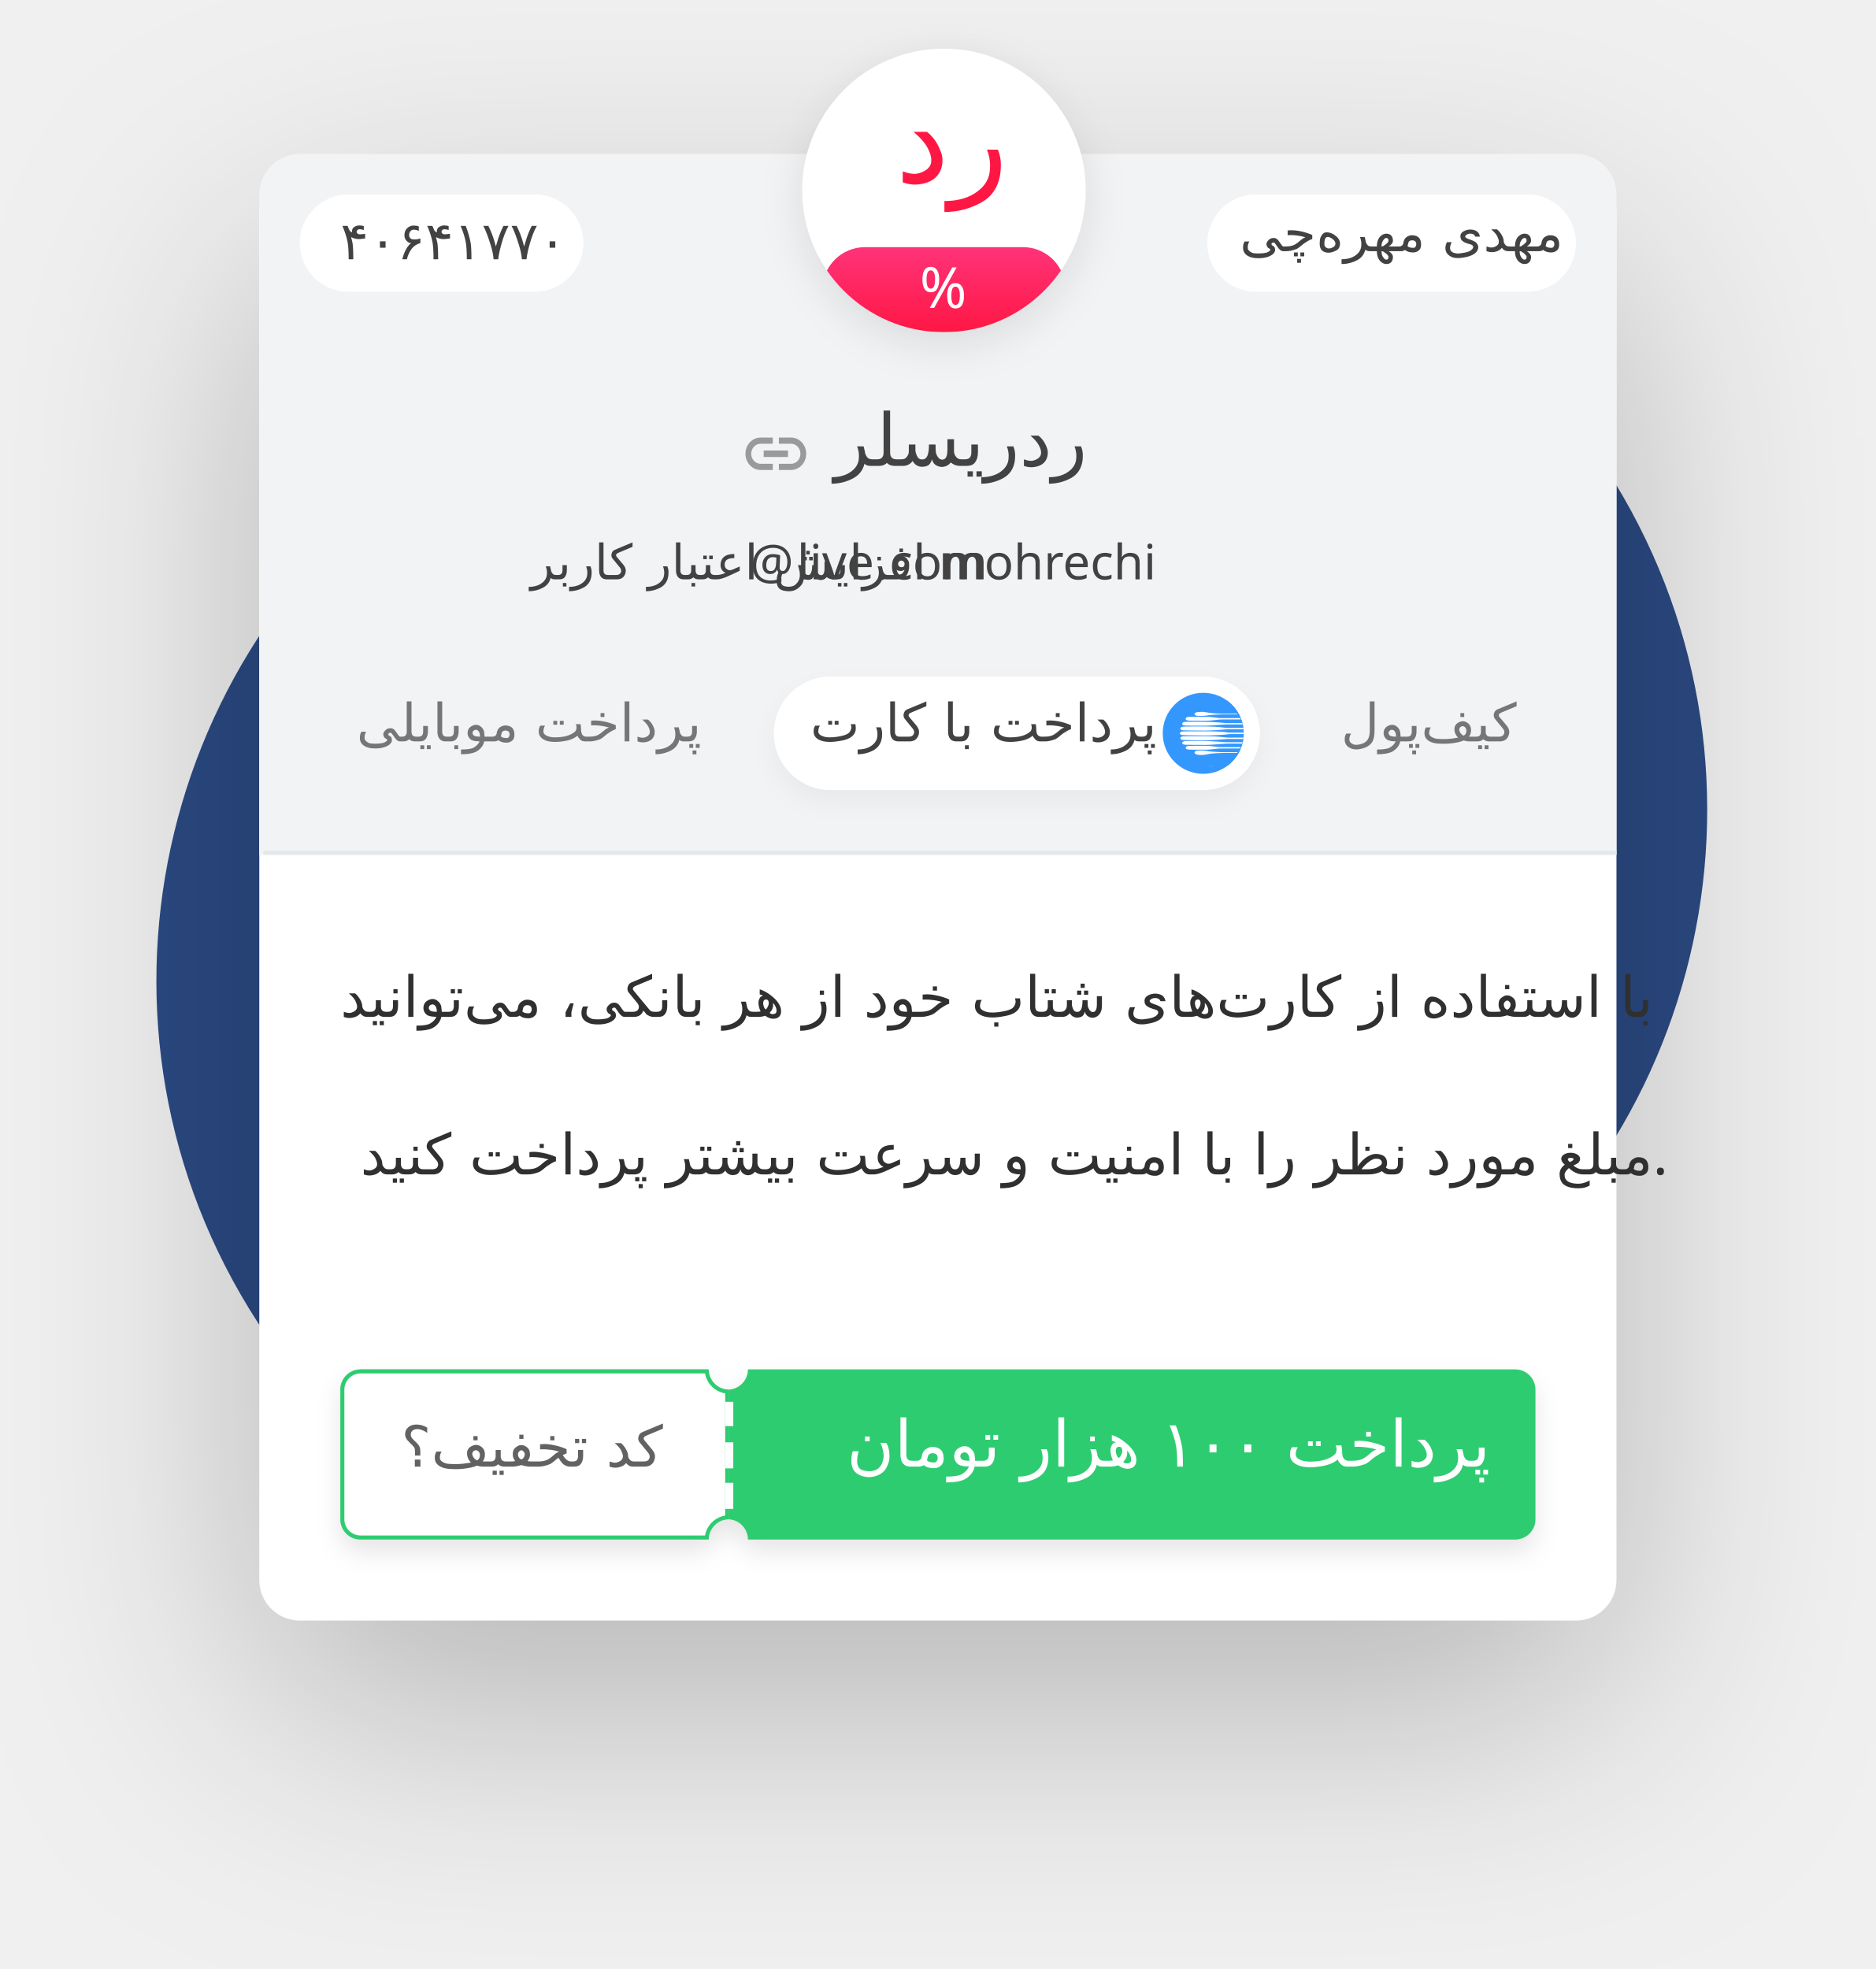
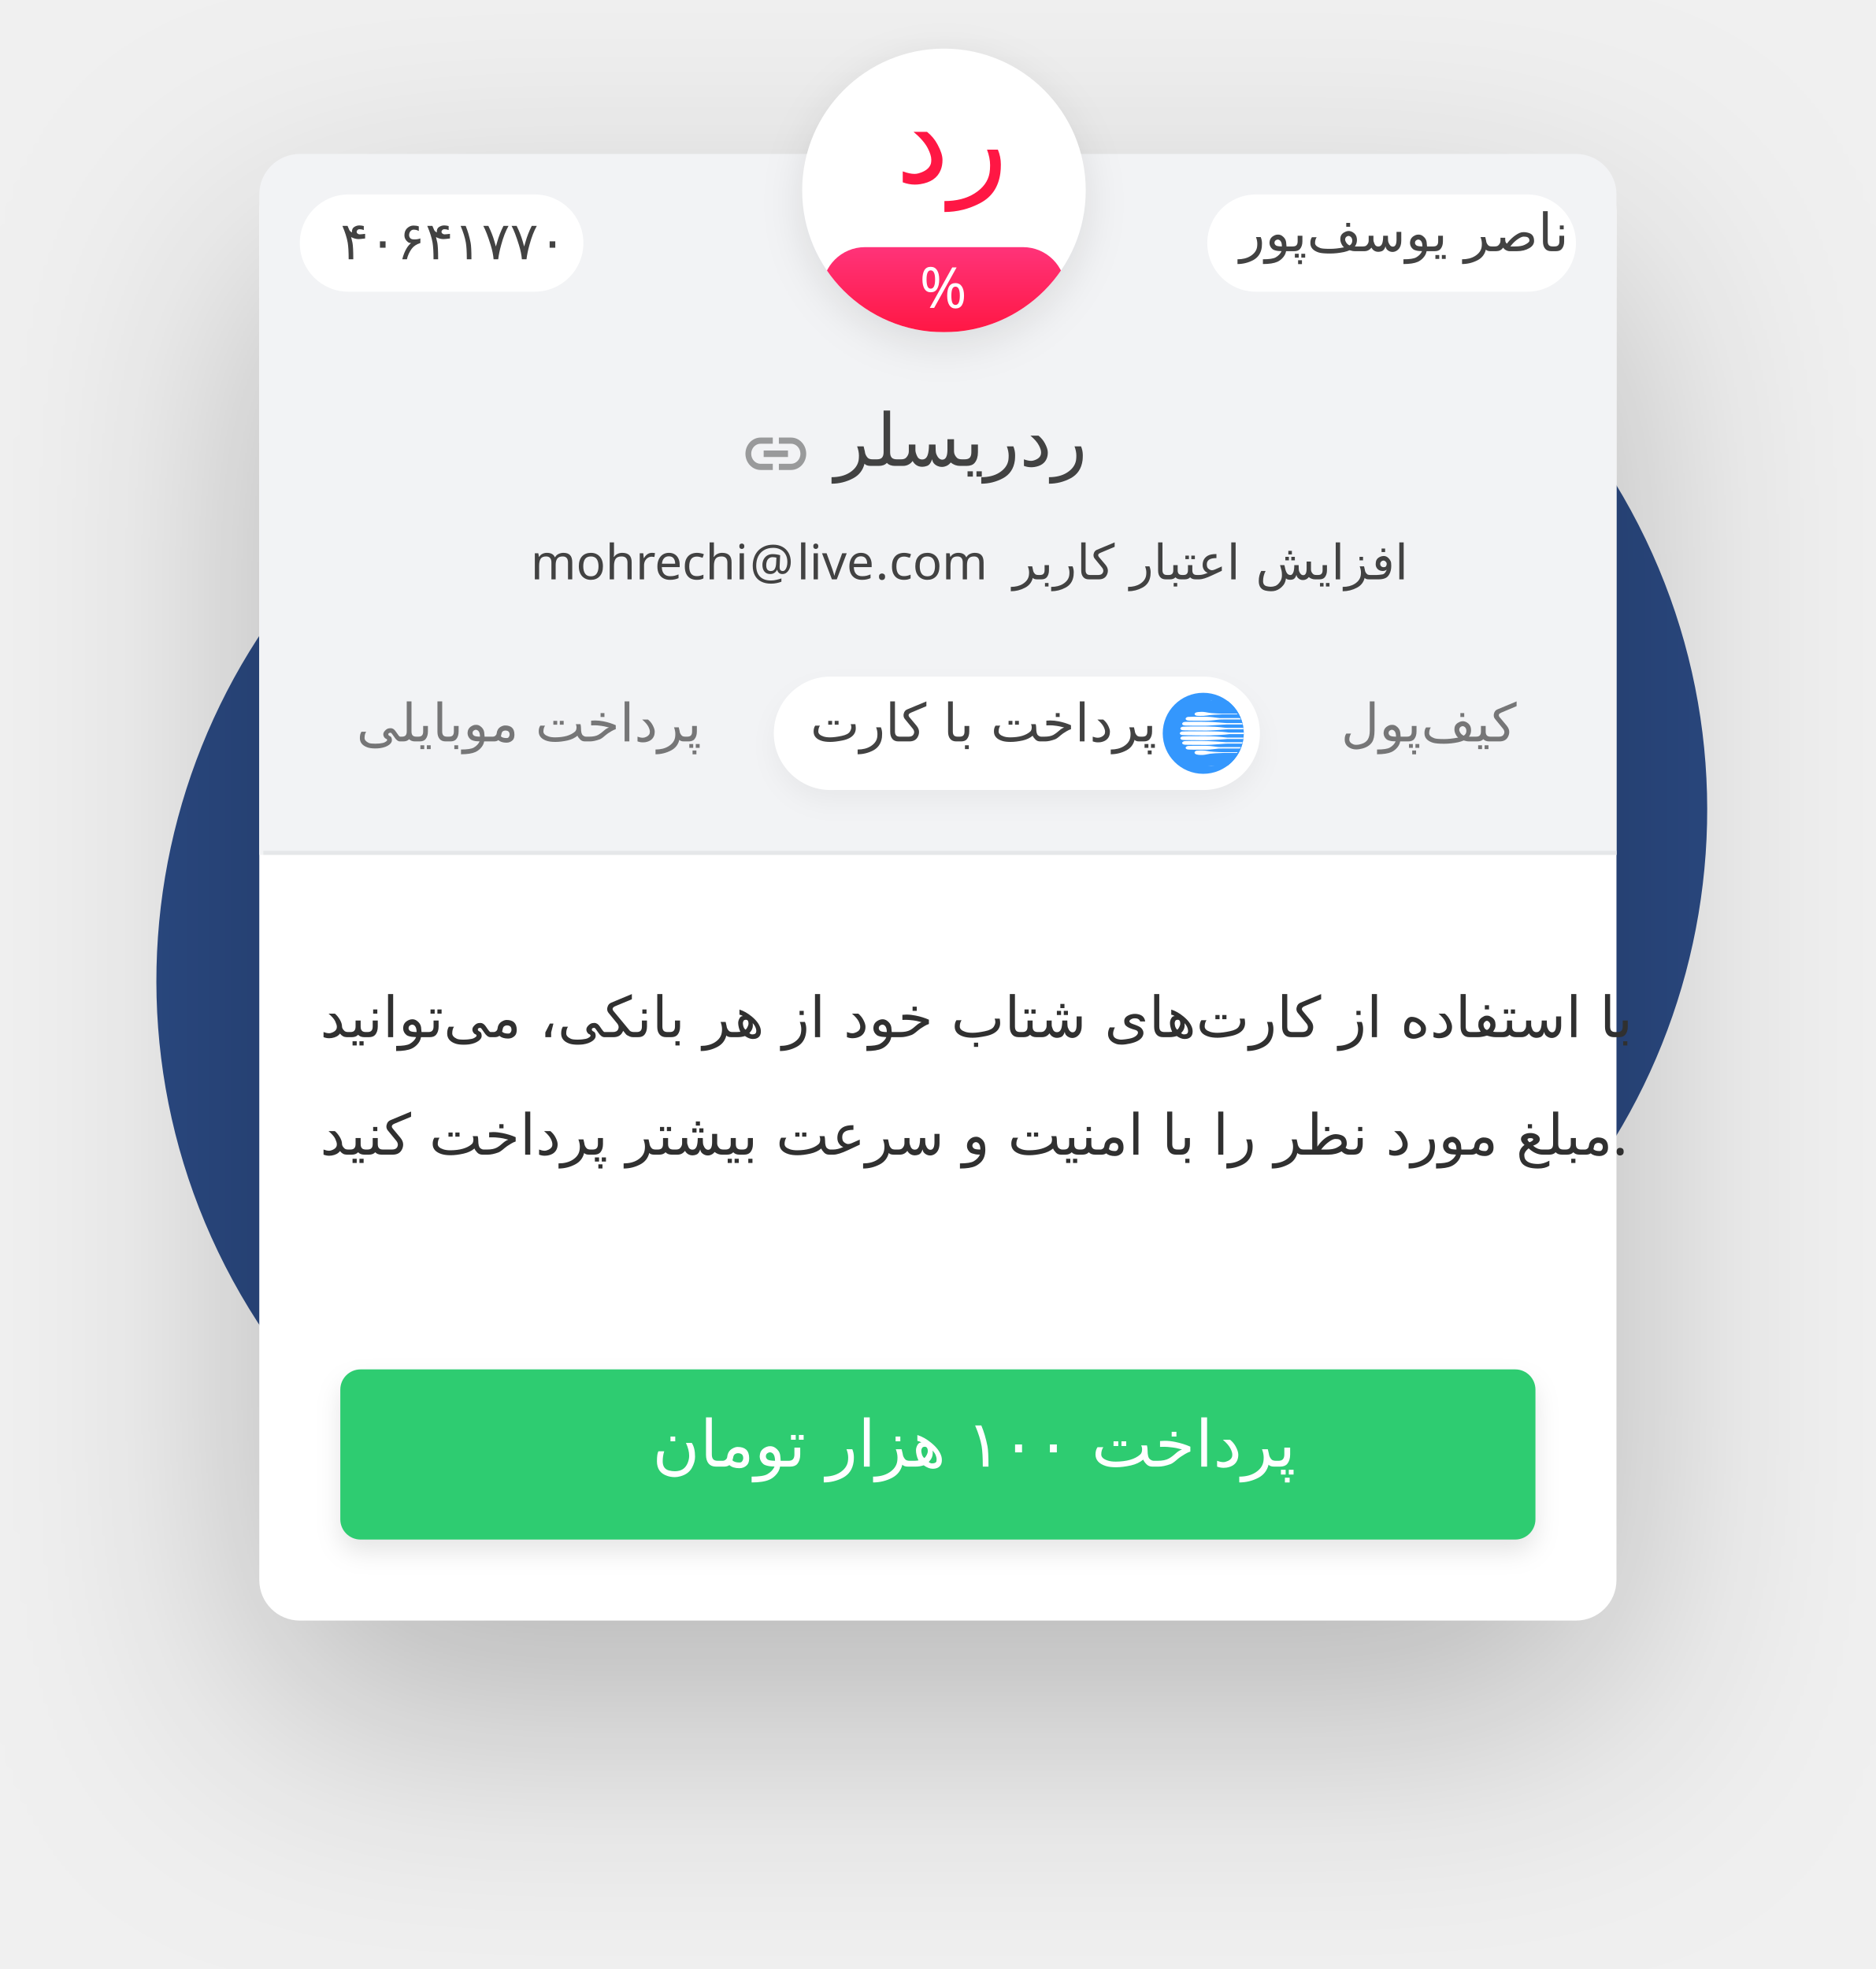
<svg xmlns="http://www.w3.org/2000/svg" xmlns:xlink="http://www.w3.org/1999/xlink" width="463" height="486" viewBox="0 0 463 486">
  <defs>
    <rect id="group-6-a" width="394" height="310" x="52" y="78" rx="155" />
    <rect id="group-6-c" width="335" height="358" y="30" rx="10" />
    <filter id="group-6-b" width="164.8%" height="160.6%" x="-32.4%" y="-24.2%" filterUnits="objectBoundingBox">
      <feOffset dy="22" in="SourceAlpha" result="shadowOffsetOuter1" />
      <feGaussianBlur in="shadowOffsetOuter1" result="shadowBlurOuter1" stdDeviation="32.5" />
      <feColorMatrix in="shadowBlurOuter1" values="0 0 0 0 0   0 0 0 0 0   0 0 0 0 0  0 0 0 0.25 0" />
    </filter>
-     <path id="group-6-e" d="M90.614,42 L5,42 C2.239,42 -5.50001544e-16,39.761 -8.8817842e-16,37 L-8.8817842e-16,5 C-1.2263553e-15,2.239 2.239,5.07265313e-16 5,0 L90.614,0 C90.614,2.761 92.853,5 95.614,5 C98.376,5 100.614,2.761 100.614,0 L290,0 C292.761,-5.07265313e-16 295,2.239 295,5 L295,37 C295,39.761 292.761,42 290,42 L100.614,42 C100.614,39.239 98.376,37 95.614,37 C92.853,37 90.614,39.239 90.614,42 Z" />
+     <rect id="group-6-e" width="295" height="42" rx="5" />
    <filter id="group-6-d" width="107.1%" height="150%" x="-3.6%" y="-17.9%" filterUnits="objectBoundingBox">
      <feOffset dy="3" in="SourceAlpha" result="shadowOffsetOuter1" />
      <feGaussianBlur in="shadowOffsetOuter1" result="shadowBlurOuter1" stdDeviation="3" />
      <feColorMatrix in="shadowBlurOuter1" values="0 0 0 0 0   0 0 0 0 0   0 0 0 0 0  0 0 0 0.1 0" />
    </filter>
-     <path id="group-6-f" d="M90.947,42 L5,42 C2.239,42 3.38176876e-16,39.761 0,37 L0,5 C-3.38176876e-16,2.239 2.239,5.07265313e-16 5,0 L90.947,0 C90.947,2.761 93.21,5 96,5 L96,37 C93.21,37 90.947,39.239 90.947,42 Z" />
-     <circle id="group-6-g" cx="35" cy="35" r="35" />
-     <filter id="group-6-h" width="147.1%" height="147.1%" x="-23.6%" y="-19.3%" filterUnits="objectBoundingBox">
+     <circle id="group-6-f" cx="35" cy="35" r="35" />
+     <filter id="group-6-g" width="147.1%" height="147.1%" x="-23.6%" y="-19.3%" filterUnits="objectBoundingBox">
      <feOffset dy="3" in="SourceAlpha" result="shadowOffsetOuter1" />
      <feGaussianBlur in="shadowOffsetOuter1" result="shadowBlurOuter1" stdDeviation="5" />
      <feColorMatrix in="shadowBlurOuter1" values="0 0 0 0 0   0 0 0 0 0   0 0 0 0 0  0 0 0 0.1 0" />
    </filter>
-     <linearGradient id="group-6-i" x1="50%" x2="50%" y1="0%" y2="100%">
+     <linearGradient id="group-6-h" x1="50%" x2="50%" y1="0%" y2="100%">
      <stop offset="0%" stop-color="#FF3379" />
      <stop offset="100%" stop-color="#FF1744" />
    </linearGradient>
-     <rect id="group-6-l" width="120" height="28" x="127" y="155" rx="14" />
-     <filter id="group-6-k" width="117.5%" height="175%" x="-8.8%" y="-26.8%" filterUnits="objectBoundingBox">
+     <rect id="group-6-k" width="120" height="28" x="127" y="155" rx="14" />
+     <filter id="group-6-j" width="117.5%" height="175%" x="-8.8%" y="-26.8%" filterUnits="objectBoundingBox">
      <feOffset dy="3" in="SourceAlpha" result="shadowOffsetOuter1" />
      <feGaussianBlur in="shadowOffsetOuter1" result="shadowBlurOuter1" stdDeviation="3" />
      <feColorMatrix in="shadowBlurOuter1" values="0 0 0 0 0   0 0 0 0 0   0 0 0 0 0  0 0 0 0.04 0" />
    </filter>
  </defs>
  <g fill="none" fill-rule="evenodd" transform="translate(-19 -12)">
    <use fill="#2B4A83" transform="rotate(-30 249 233)" xlink:href="#group-6-a" />
    <g transform="translate(83 24)">
      <use fill="#000" filter="url(#group-6-b)" xlink:href="#group-6-c" />
      <use fill="#FFF" xlink:href="#group-6-c" />
      <g transform="translate(20 326)">
        <use fill="#000" filter="url(#group-6-d)" xlink:href="#group-6-e" />
        <use fill="#2ECC71" xlink:href="#group-6-e" />
-         <use fill="#FFF" xlink:href="#group-6-f" />
-         <path stroke="#2ECC71" d="M90.47,41.5 C90.71,38.859 92.835,36.758 95.5,36.522 L95.5,5.478 C92.835,5.242 90.71,3.141 90.47,0.5 L5,0.5 C2.515,0.5 0.5,2.515 0.5,5 L0.5,37 C0.5,39.485 2.515,41.5 5,41.5 L90.47,41.5 Z" />
-         <path stroke="#FFF" stroke-linecap="square" stroke-width="2" d="M96 9L96 13M96 19L96 23.429M96 29L96 33.429" />
        <text fill="#FFF" font-family="IRANSans" font-size="16">
-           <tspan x="125" y="24">پرداخت ۱۰۰ هزار تومان</tspan>
-         </text>
-         <text fill="#626262" font-family="IRANSans" font-size="14">
-           <tspan x="15" y="24">کد تخفیف؟</tspan>
+           <tspan x="77" y="24">پرداخت ۱۰۰ هزار تومان</tspan>
        </text>
      </g>
      <text fill="#303030" font-family="IRANSans" font-size="14">
-         <tspan x="20" y="239">با استفاده از کارت‌های شتاب خود از هر بانکی، می‌توانید </tspan>
-         <tspan x="24.946" y="277.876">مبلغ مورد نظر را با امنیت و سرعت بیشتر پرداخت کنید.</tspan>
+         <tspan x="15" y="244">با استفاده از کارت‌های شتاب خود از هر بانکی، می‌توانید </tspan>
+       </text>
+       <text fill="#303030" font-family="IRANSans" font-size="14">
+         <tspan x="15" y="273">مبلغ مورد نظر را با امنیت و سرعت بیشتر پرداخت کنید.</tspan>
      </text>
      <path fill="#F2F3F5" d="M10,26 L325,26 C330.523,26 335,30.477 335,36 L335,199.001 L0,199.001 L1.77635684e-15,36 C1.10000309e-15,30.477 4.477,26 10,26 Z" />
      <g transform="translate(134)">
-         <mask id="group-6-j" fill="#fff">
-           <use xlink:href="#group-6-g" />
+         <mask id="group-6-i" fill="#fff">
+           <use xlink:href="#group-6-f" />
        </mask>
-         <use fill="#000" filter="url(#group-6-h)" xlink:href="#group-6-g" />
-         <use fill="#FFF" xlink:href="#group-6-g" />
-         <rect width="60" height="21" x="5" y="49" fill="url(#group-6-i)" mask="url(#group-6-j)" rx="10.5" />
+         <use fill="#000" filter="url(#group-6-g)" xlink:href="#group-6-f" />
+         <use fill="#FFF" xlink:href="#group-6-f" />
+         <rect width="60" height="21" x="5" y="49" fill="url(#group-6-h)" mask="url(#group-6-i)" rx="10.5" />
      </g>
      <text fill="#FFF" font-family="IRANSans-Medium, IRANSans" font-size="14" font-weight="400">
        <tspan x="163" y="64">%</tspan>
      </text>
      <text fill="#FF1744" font-family="IRANSans" font-size="30">
        <tspan x="157" y="33">رد</tspan>
      </text>
      <text fill="#424242" font-family="IRANSans-Medium, IRANSans" font-size="18" font-weight="400">
        <tspan x="142" y="103">ردریسلر</tspan>
      </text>
      <text fill="#424242" font-family="IRANSans" font-size="12">
-         <tspan x="67" y="131">افزایش اعتبار کاربر mohrechi</tspan>
+         <tspan x="67" y="131">mohrechi</tspan>
        <tspan x="121.099" y="131">@</tspan>
        <tspan x="132.713" y="131">live</tspan>
        <tspan x="152.111" y="131">.</tspan>
        <tspan x="155.513" y="131">com</tspan>
      </text>
+       <text fill="#424242" font-family="IRANSans" font-size="12">
+         <tspan x="186" y="131">افزایش اعتبار کاربر </tspan>
+       </text>
      <rect width="91" height="24" x="234" y="36" fill="#FFF" rx="12" />
      <text fill="#424242" font-family="IRANSans" font-size="13">
-         <tspan x="242" y="50">مهدی مهره‌چی </tspan>
+         <tspan x="242" y="50">ناصر یوسف‌پور</tspan>
      </text>
      <rect width="70" height="24" x="10" y="36" fill="#FFF" rx="12" />
      <text fill="#424242" font-family="IRANSans" font-size="13">
        <tspan x="20" y="52">۴۰۶۴۱۷۷۰</tspan>
      </text>
      <rect width="334" height="1" x="1" y="198" fill="#E5E7E9" />
-       <use fill="#000" filter="url(#group-6-k)" xlink:href="#group-6-l" />
-       <use fill="#FFF" xlink:href="#group-6-l" />
+       <use fill="#000" filter="url(#group-6-j)" xlink:href="#group-6-k" />
+       <use fill="#FFF" xlink:href="#group-6-k" />
      <text fill="#424242" font-family="IRANSans" font-size="13">
        <tspan x="136" y="171">پرداخت با کارت</tspan>
      </text>
      <text fill="#424242" font-family="IRANSans" font-size="13" opacity=".705">
        <tspan x="24" y="171">پرداخت موبایلی</tspan>
      </text>
      <text fill="#424242" font-family="IRANSans" font-size="13" opacity=".7">
        <tspan x="267" y="171">کیف‌پول </tspan>
      </text>
      <g fill="#424242" fill-opacity=".498" fill-rule="nonzero" transform="translate(120 96)">
        <path d="M1.425,4 C1.425,2.632 2.467,1.52 3.75,1.52 L6.75,1.52 L6.75,0 L3.75,0 C1.68,0 0,1.792 0,4 C0,6.208 1.68,8 3.75,8 L6.75,8 L6.75,6.48 L3.75,6.48 C2.467,6.48 1.425,5.368 1.425,4 Z M4.5,4.8 L10.5,4.8 L10.5,3.2 L4.5,3.2 L4.5,4.8 Z M11.25,0 L8.25,0 L8.25,1.52 L11.25,1.52 C12.533,1.52 13.575,2.632 13.575,4 C13.575,5.368 12.533,6.48 11.25,6.48 L8.25,6.48 L8.25,8 L11.25,8 C13.32,8 15,6.208 15,4 C15,1.792 13.32,0 11.25,0 Z" />
      </g>
      <g fill-rule="nonzero" transform="translate(223 159)">
        <circle cx="10" cy="10" r="10" fill="#3497FD" />
        <circle cx="12" cy="10" r="8" fill="#FFF" />
        <path fill="#3497FD" d="M16.002,2 C17.126,2.845 18.066,3.921 18.752,5.157 C17.43,5.157 16.108,5.157 14.785,5.157 C14.588,5.135 14.389,5.147 14.192,5.139 C14.053,5.112 13.91,5.138 13.771,5.12 C13.656,5.106 13.54,5.115 13.425,5.108 C12.966,5.079 12.504,5.056 12.045,5.014 C11.524,4.977 11.017,4.843 10.501,4.772 C9.916,4.677 9.322,4.686 8.735,4.748 C8.466,4.78 8.173,4.827 7.97,5.022 C7.872,5.105 7.841,5.254 7.894,5.37 C7.996,5.533 8.183,5.619 8.364,5.66 C8.485,5.697 8.613,5.663 8.736,5.69 C8.9,5.701 9.066,5.683 9.23,5.705 C9.792,5.724 10.356,5.696 10.911,5.605 C10.939,5.603 10.967,5.601 10.995,5.599 C11.181,5.567 11.368,5.542 11.554,5.514 C12.276,5.419 13.006,5.4 13.732,5.36 C14.032,5.355 14.332,5.342 14.632,5.326 C16.036,5.326 17.439,5.326 18.843,5.326 C19.001,5.624 19.144,5.931 19.272,6.246 C17.527,6.246 15.783,6.246 14.038,6.243 C13.985,6.233 13.932,6.228 13.879,6.219 C13.758,6.209 13.638,6.193 13.517,6.18 C12.763,6.085 12.01,5.96 11.249,5.936 C11.009,5.903 10.765,5.944 10.525,5.91 C9.535,5.906 8.544,5.909 7.554,5.909 C7.279,5.941 7.002,5.906 6.727,5.939 C6.433,5.941 6.108,5.919 5.855,6.097 C5.715,6.183 5.606,6.364 5.673,6.529 C5.743,6.697 5.925,6.771 6.088,6.817 C6.416,6.898 6.757,6.868 7.092,6.874 C7.469,6.904 7.849,6.883 8.228,6.889 C8.646,6.895 9.066,6.874 9.484,6.905 C10.165,6.902 10.846,6.919 11.525,6.863 C11.658,6.857 11.791,6.848 11.923,6.832 C12.22,6.809 12.516,6.775 12.812,6.741 C12.893,6.732 12.975,6.722 13.057,6.71 C13.231,6.693 13.405,6.669 13.578,6.648 C13.606,6.645 13.634,6.643 13.661,6.64 C14.114,6.563 14.574,6.623 15.029,6.583 C16.487,6.582 17.944,6.583 19.401,6.583 C19.507,6.873 19.599,7.169 19.678,7.472 L15.859,7.472 C15.678,7.477 15.498,7.465 15.319,7.446 C14.769,7.408 14.221,7.351 13.67,7.314 C13.222,7.274 12.772,7.243 12.322,7.223 C11.612,7.178 10.9,7.158 10.188,7.166 C9.76,7.135 9.33,7.156 8.902,7.15 C8.187,7.149 7.472,7.151 6.757,7.149 C6.709,7.149 6.661,7.152 6.614,7.162 C6.426,7.171 6.237,7.16 6.048,7.167 C5.749,7.202 5.433,7.141 5.146,7.259 C4.969,7.324 4.8,7.47 4.795,7.672 C4.811,7.776 4.871,7.874 4.963,7.927 C5.171,8.057 5.424,8.086 5.664,8.088 C5.945,8.115 6.229,8.093 6.51,8.099 C7.02,8.129 7.532,8.109 8.043,8.115 C8.533,8.115 9.024,8.115 9.514,8.115 C10.046,8.157 10.578,8.109 11.109,8.1 C12.28,8.042 13.451,7.959 14.621,7.874 C15.013,7.851 15.404,7.828 15.796,7.808 C17.117,7.809 18.438,7.809 19.759,7.809 C19.822,8.09 19.873,8.377 19.912,8.667 C18.602,8.667 17.291,8.667 15.981,8.667 C15.709,8.676 15.442,8.619 15.171,8.601 C15.08,8.588 14.988,8.579 14.896,8.57 C14.804,8.558 14.712,8.548 14.62,8.54 C14.528,8.527 14.436,8.518 14.344,8.509 C14.141,8.484 13.936,8.464 13.731,8.448 C13.222,8.398 12.711,8.368 12.199,8.357 C12.003,8.326 11.803,8.363 11.606,8.335 C11.287,8.317 10.966,8.347 10.647,8.315 C9.34,8.314 8.033,8.315 6.725,8.314 C6.688,8.315 6.651,8.319 6.614,8.326 C6.303,8.339 5.992,8.315 5.682,8.345 C5.467,8.335 5.254,8.363 5.04,8.361 C4.83,8.375 4.607,8.433 4.46,8.594 C4.35,8.698 4.322,8.892 4.425,9.009 C4.568,9.179 4.8,9.226 5.01,9.25 C5.224,9.281 5.44,9.249 5.654,9.277 C6,9.29 6.348,9.263 6.693,9.295 C7.061,9.297 7.429,9.294 7.797,9.296 C8,9.319 8.206,9.309 8.411,9.311 C8.799,9.31 9.188,9.311 9.576,9.31 C10.005,9.34 10.436,9.322 10.865,9.324 C11.094,9.294 11.326,9.326 11.556,9.301 C12.496,9.27 13.436,9.208 14.375,9.131 C14.67,9.114 14.964,9.083 15.258,9.061 C15.331,9.05 15.406,9.05 15.479,9.04 C15.931,8.985 16.386,9.009 16.841,9.004 C17.878,9.004 18.914,9.004 19.951,9.004 C19.978,9.272 19.993,9.543 19.998,9.816 C18.813,9.816 17.627,9.817 16.442,9.817 C16.272,9.822 16.106,9.781 15.938,9.766 C15.856,9.754 15.775,9.744 15.693,9.735 C15.51,9.709 15.325,9.694 15.141,9.674 C15.04,9.659 14.937,9.65 14.835,9.643 C14.469,9.607 14.103,9.583 13.737,9.567 C13.566,9.543 13.393,9.569 13.222,9.545 C13.02,9.531 12.816,9.554 12.615,9.528 C12.164,9.515 11.711,9.543 11.26,9.51 C9.605,9.51 7.95,9.51 6.295,9.51 C6.197,9.511 6.098,9.502 6.001,9.522 C5.762,9.533 5.523,9.512 5.285,9.54 C5.001,9.539 4.693,9.523 4.443,9.682 C4.304,9.755 4.202,9.911 4.228,10.071 C4.25,10.205 4.374,10.284 4.486,10.342 C4.692,10.432 4.921,10.448 5.143,10.448 C5.432,10.482 5.726,10.438 6.015,10.473 C6.293,10.479 6.571,10.473 6.848,10.475 C7.316,10.516 7.788,10.466 8.256,10.506 C8.808,10.513 9.362,10.49 9.913,10.522 C10.466,10.519 11.019,10.525 11.571,10.519 C11.782,10.489 11.996,10.521 12.208,10.497 C13.074,10.47 13.94,10.429 14.804,10.357 C14.977,10.353 15.147,10.328 15.319,10.318 C15.431,10.303 15.544,10.295 15.657,10.287 C15.749,10.274 15.841,10.265 15.933,10.256 C16.101,10.238 16.269,10.211 16.438,10.2 C17.625,10.199 18.811,10.199 19.998,10.199 C19.992,10.489 19.974,10.775 19.945,11.058 C18.603,11.058 17.261,11.058 15.92,11.058 C15.832,11.056 15.744,11.043 15.657,11.032 C15.526,11.019 15.394,11.005 15.263,10.992 C15.172,10.979 15.08,10.97 14.988,10.961 C14.896,10.948 14.804,10.939 14.712,10.931 C14.518,10.907 14.324,10.887 14.13,10.869 C14.018,10.854 13.906,10.844 13.793,10.839 C13.508,10.81 13.222,10.79 12.935,10.778 C12.701,10.759 12.465,10.752 12.23,10.748 C12.034,10.716 11.833,10.753 11.636,10.726 C11.375,10.711 11.112,10.729 10.851,10.717 C10.774,10.701 10.696,10.705 10.618,10.705 C9.299,10.707 7.98,10.703 6.661,10.707 C6.348,10.742 6.032,10.7 5.718,10.733 C5.568,10.746 5.415,10.721 5.265,10.748 C5.038,10.746 4.797,10.751 4.597,10.874 C4.476,10.95 4.35,11.07 4.363,11.227 C4.354,11.331 4.428,11.418 4.507,11.478 C4.673,11.596 4.882,11.635 5.082,11.645 C5.279,11.671 5.479,11.639 5.677,11.668 C5.954,11.675 6.232,11.669 6.51,11.67 C6.928,11.702 7.348,11.68 7.767,11.686 C8.491,11.727 9.219,11.675 9.943,11.717 C10.24,11.715 10.538,11.72 10.835,11.715 C11.074,11.684 11.316,11.717 11.556,11.692 C12.384,11.664 13.212,11.616 14.038,11.553 C14.304,11.535 14.57,11.515 14.835,11.491 C14.958,11.483 15.08,11.476 15.203,11.461 C15.462,11.443 15.72,11.415 15.98,11.395 C17.288,11.395 18.595,11.395 19.903,11.395 C19.865,11.669 19.816,11.94 19.755,12.207 C18.405,12.207 17.055,12.207 15.705,12.208 C15.599,12.206 15.493,12.191 15.387,12.187 C15.313,12.177 15.239,12.176 15.166,12.166 C13.738,12.061 12.31,11.954 10.88,11.91 C10.646,11.885 10.409,11.914 10.175,11.895 C10.067,11.88 9.959,11.886 9.851,11.885 L6.971,11.885 C6.664,11.879 6.358,11.912 6.051,11.901 C5.765,11.936 5.469,11.88 5.191,11.977 C5.025,12.037 4.843,12.146 4.808,12.333 C4.763,12.486 4.887,12.626 5.013,12.693 C5.201,12.783 5.412,12.821 5.619,12.821 C5.967,12.848 6.316,12.831 6.665,12.835 C7.215,12.867 7.767,12.844 8.317,12.851 C8.849,12.857 9.381,12.835 9.911,12.867 C10.419,12.862 10.928,12.88 11.433,12.839 C11.638,12.833 11.843,12.826 12.046,12.809 C12.199,12.801 12.353,12.795 12.506,12.778 C12.792,12.765 13.078,12.74 13.364,12.718 C14.045,12.67 14.725,12.606 15.406,12.565 C15.791,12.534 16.178,12.547 16.564,12.544 L19.673,12.544 C19.597,12.836 19.507,13.122 19.406,13.403 L14.11,13.403 C13.808,13.413 13.509,13.352 13.21,13.321 C13.086,13.304 12.962,13.289 12.838,13.269 C12.737,13.256 12.637,13.239 12.535,13.229 C12.271,13.191 12.005,13.159 11.739,13.137 C11.457,13.111 11.173,13.092 10.889,13.095 C10.717,13.073 10.543,13.082 10.369,13.081 L7.674,13.081 C7.562,13.081 7.45,13.076 7.338,13.09 C7.139,13.111 6.936,13.078 6.737,13.108 C6.494,13.117 6.242,13.089 6.011,13.183 C5.849,13.24 5.693,13.365 5.655,13.54 C5.629,13.666 5.715,13.783 5.811,13.854 C6.019,13.984 6.271,14.015 6.511,14.017 C6.929,14.054 7.349,14.007 7.767,14.046 C8.686,14.047 9.606,14.046 10.526,14.046 C10.726,14.039 10.928,14.061 11.127,14.034 C11.3,14.032 11.474,14.026 11.647,14.005 C11.954,13.986 12.261,13.95 12.567,13.913 C12.648,13.904 12.73,13.894 12.811,13.882 C12.893,13.874 12.975,13.863 13.056,13.852 C13.231,13.835 13.404,13.81 13.578,13.79 C13.67,13.782 13.763,13.773 13.854,13.758 C14.277,13.744 14.701,13.773 15.124,13.739 C16.508,13.74 17.892,13.74 19.277,13.74 C19.15,14.055 19.007,14.361 18.85,14.659 L15.95,14.659 C15.374,14.657 14.798,14.669 14.222,14.641 C13.988,14.622 13.752,14.616 13.517,14.61 C12.903,14.574 12.287,14.545 11.675,14.47 C11.337,14.418 11,14.36 10.662,14.311 C10.551,14.296 10.44,14.282 10.329,14.271 C10.17,14.249 10.01,14.244 9.849,14.244 C9.574,14.204 9.299,14.26 9.023,14.245 C8.814,14.265 8.605,14.255 8.396,14.278 C8.202,14.329 7.988,14.413 7.893,14.603 C7.813,14.749 7.874,14.937 8,15.036 C8.203,15.206 8.472,15.268 8.73,15.293 C8.831,15.309 8.933,15.319 9.036,15.323 C9.579,15.373 10.131,15.344 10.667,15.237 C11.007,15.173 11.347,15.107 11.687,15.039 C12.122,14.987 12.56,14.958 12.996,14.924 C13.644,14.887 14.292,14.864 14.941,14.843 C16.211,14.843 17.48,14.843 18.751,14.843 C18.068,16.073 17.135,17.143 16.019,17.986 C12.39,17.985 8.761,17.984 5.132,17.986 C4.687,17.985 4.243,17.842 3.887,17.574 C3.356,17.189 3.029,16.551 3.004,15.897 C2.996,12.001 3.003,8.104 3,4.207 C3.002,3.682 3.176,3.152 3.525,2.756 C3.861,2.352 4.351,2.082 4.873,2.019 C4.979,2.018 5.085,2.001 5.192,2 C8.795,2.001 12.399,2 16.002,2 Z" />
      </g>
    </g>
  </g>
</svg>
